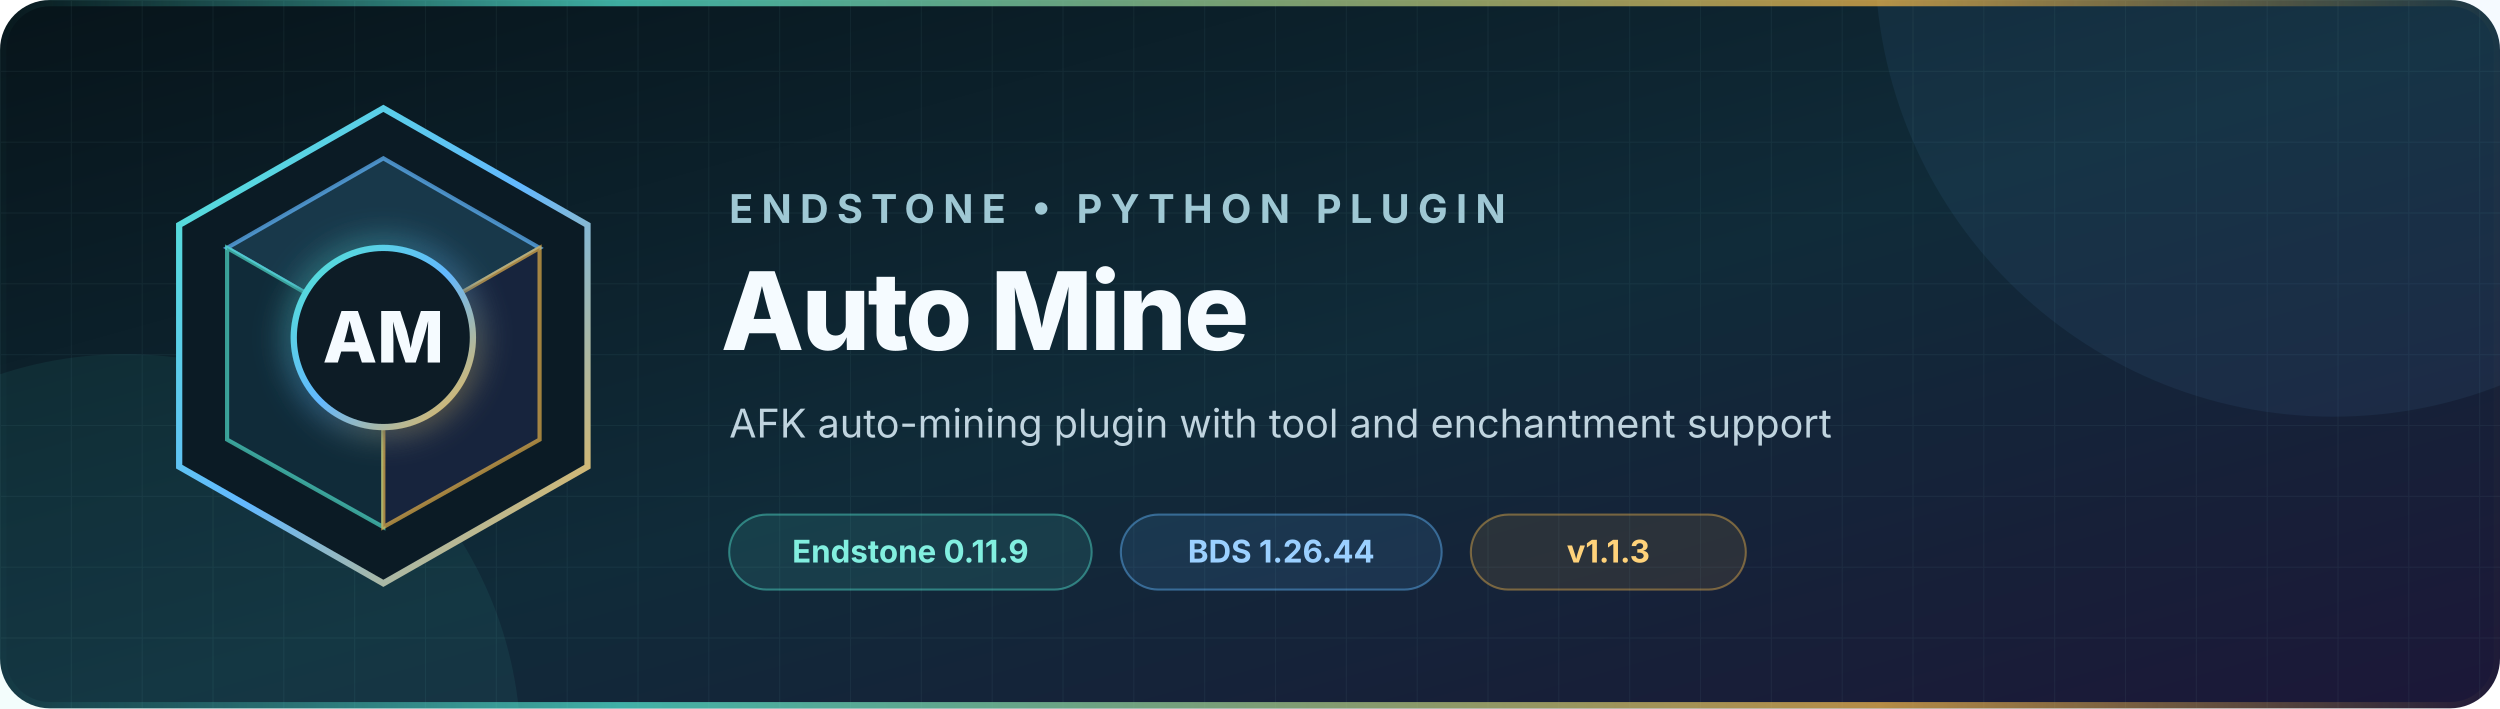
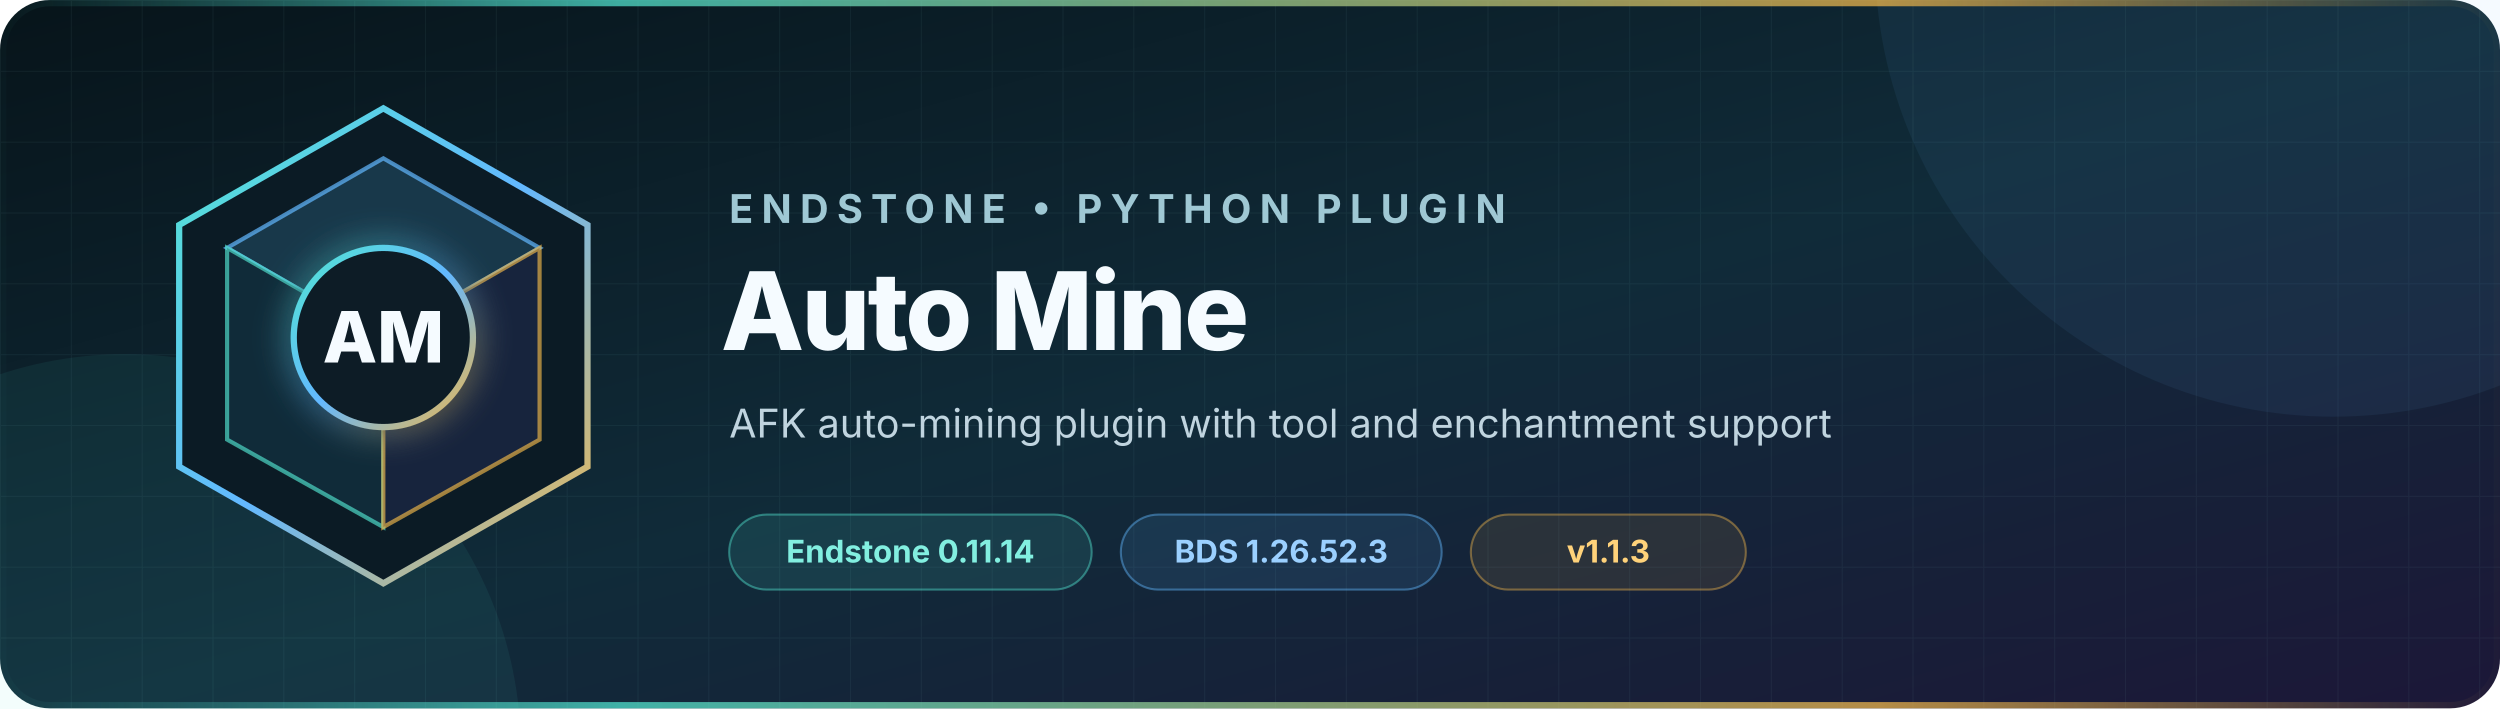
<svg xmlns="http://www.w3.org/2000/svg" width="1200" height="340" viewBox="0 0 1200 340" role="img" aria-labelledby="title description">
  <defs>
    <linearGradient id="background" x1="0" y1="0" x2="1" y2="1">
      <stop offset="0" stop-color="#07141a" />
      <stop offset="0.52" stop-color="#102b39" />
      <stop offset="1" stop-color="#1c1738" />
    </linearGradient>
    <linearGradient id="accent" x1="0" y1="0" x2="1" y2="1">
      <stop offset="0" stop-color="#52e5d1" />
      <stop offset="0.5" stop-color="#63b8ff" />
      <stop offset="1" stop-color="#f2b84b" />
    </linearGradient>
    <linearGradient id="rule" x1="0" y1="0" x2="1" y2="0">
      <stop offset="0" stop-color="#52e5d1" stop-opacity="0" />
      <stop offset="0.25" stop-color="#52e5d1" />
      <stop offset="0.75" stop-color="#f2b84b" />
      <stop offset="1" stop-color="#f2b84b" stop-opacity="0" />
    </linearGradient>
    <pattern id="grid" width="34" height="34" patternUnits="userSpaceOnUse">
      <path d="M34 0H0V34" fill="none" stroke="#9cdceb" stroke-opacity="0.055" />
    </pattern>
    <filter id="glow" x="-50%" y="-50%" width="200%" height="200%">
      <feGaussianBlur stdDeviation="8" result="blur" />
      <feMerge>
        <feMergeNode in="blur" />
        <feMergeNode in="SourceGraphic" />
      </feMerge>
    </filter>
  </defs>
  <rect width="1200" height="340" rx="24" fill="url(#background)" />
  <rect width="1200" height="340" rx="24" fill="url(#grid)" />
  <circle cx="1120" cy="-20" r="220" fill="#63b8ff" opacity="0.07" />
  <circle cx="60" cy="360" r="190" fill="#52e5d1" opacity="0.07" />
  <g transform="translate(72 48)">
    <path d="M112 4 210 60v116l-98 56-98-56V60Z" fill="#0b1b25" stroke="url(#accent)" stroke-width="3" />
    <path d="m112 28 75 43-75 43-75-43Z" fill="#18384a" stroke="#63b8ff" stroke-opacity="0.7" stroke-width="2" />
    <path d="m37 71 75 43v91l-75-42Z" fill="#102b39" stroke="#52e5d1" stroke-opacity="0.65" stroke-width="2" />
    <path d="m187 71-75 43v91l75-42Z" fill="#17243d" stroke="#f2b84b" stroke-opacity="0.65" stroke-width="2" />
    <circle cx="112" cy="114" r="43" fill="#0b1b25" stroke="url(#accent)" stroke-width="3" filter="url(#glow)" />
    <text x="112" y="126" text-anchor="middle" fill="#f5fbff" font-family="Inter, Segoe UI, Arial, sans-serif" font-size="34" font-weight="760">AM</text>
  </g>
  <g font-family="Inter, Segoe UI, Arial, sans-serif">
    <text x="350" y="107" fill="#9fc8d4" font-size="19" font-weight="650" letter-spacing="4">ENDSTONE • PYTHON PLUGIN</text>
    <text x="346" y="168" fill="#f5fbff" font-size="52" font-weight="760" letter-spacing="-1.3">Auto Mine</text>
    <text x="350" y="210" fill="#c0d4df" font-size="19">AFK auto-mining plugin with tool and enchantment support</text>
    <g transform="translate(350 247)" font-size="15" font-weight="650">
      <rect width="174" height="36" rx="18" fill="#52e5d1" fill-opacity="0.11" stroke="#52e5d1" stroke-opacity="0.44" />
-       <text x="87" y="23" text-anchor="middle" fill="#82efe0">Endstone 0.11.9</text>
+       <text x="87" y="23" text-anchor="middle" fill="#82efe0">Endstone 0.11.14</text>
      <rect x="188" width="154" height="36" rx="18" fill="#63b8ff" fill-opacity="0.11" stroke="#63b8ff" stroke-opacity="0.44" />
-       <text x="265" y="23" text-anchor="middle" fill="#9bd0ff">BDS 1.26.44</text>
+       <text x="265" y="23" text-anchor="middle" fill="#9bd0ff">BDS 1.26.52.3</text>
      <rect x="356" width="132" height="36" rx="18" fill="#f2b84b" fill-opacity="0.1" stroke="#f2b84b" stroke-opacity="0.42" />
      <text x="422" y="23" text-anchor="middle" fill="#ffd27a">v1.1.3</text>
    </g>
  </g>
  <rect x="1.5" y="1.5" width="1197" height="337" rx="22.5" fill="none" stroke="url(#rule)" stroke-width="3" opacity="0.72" />
</svg>
